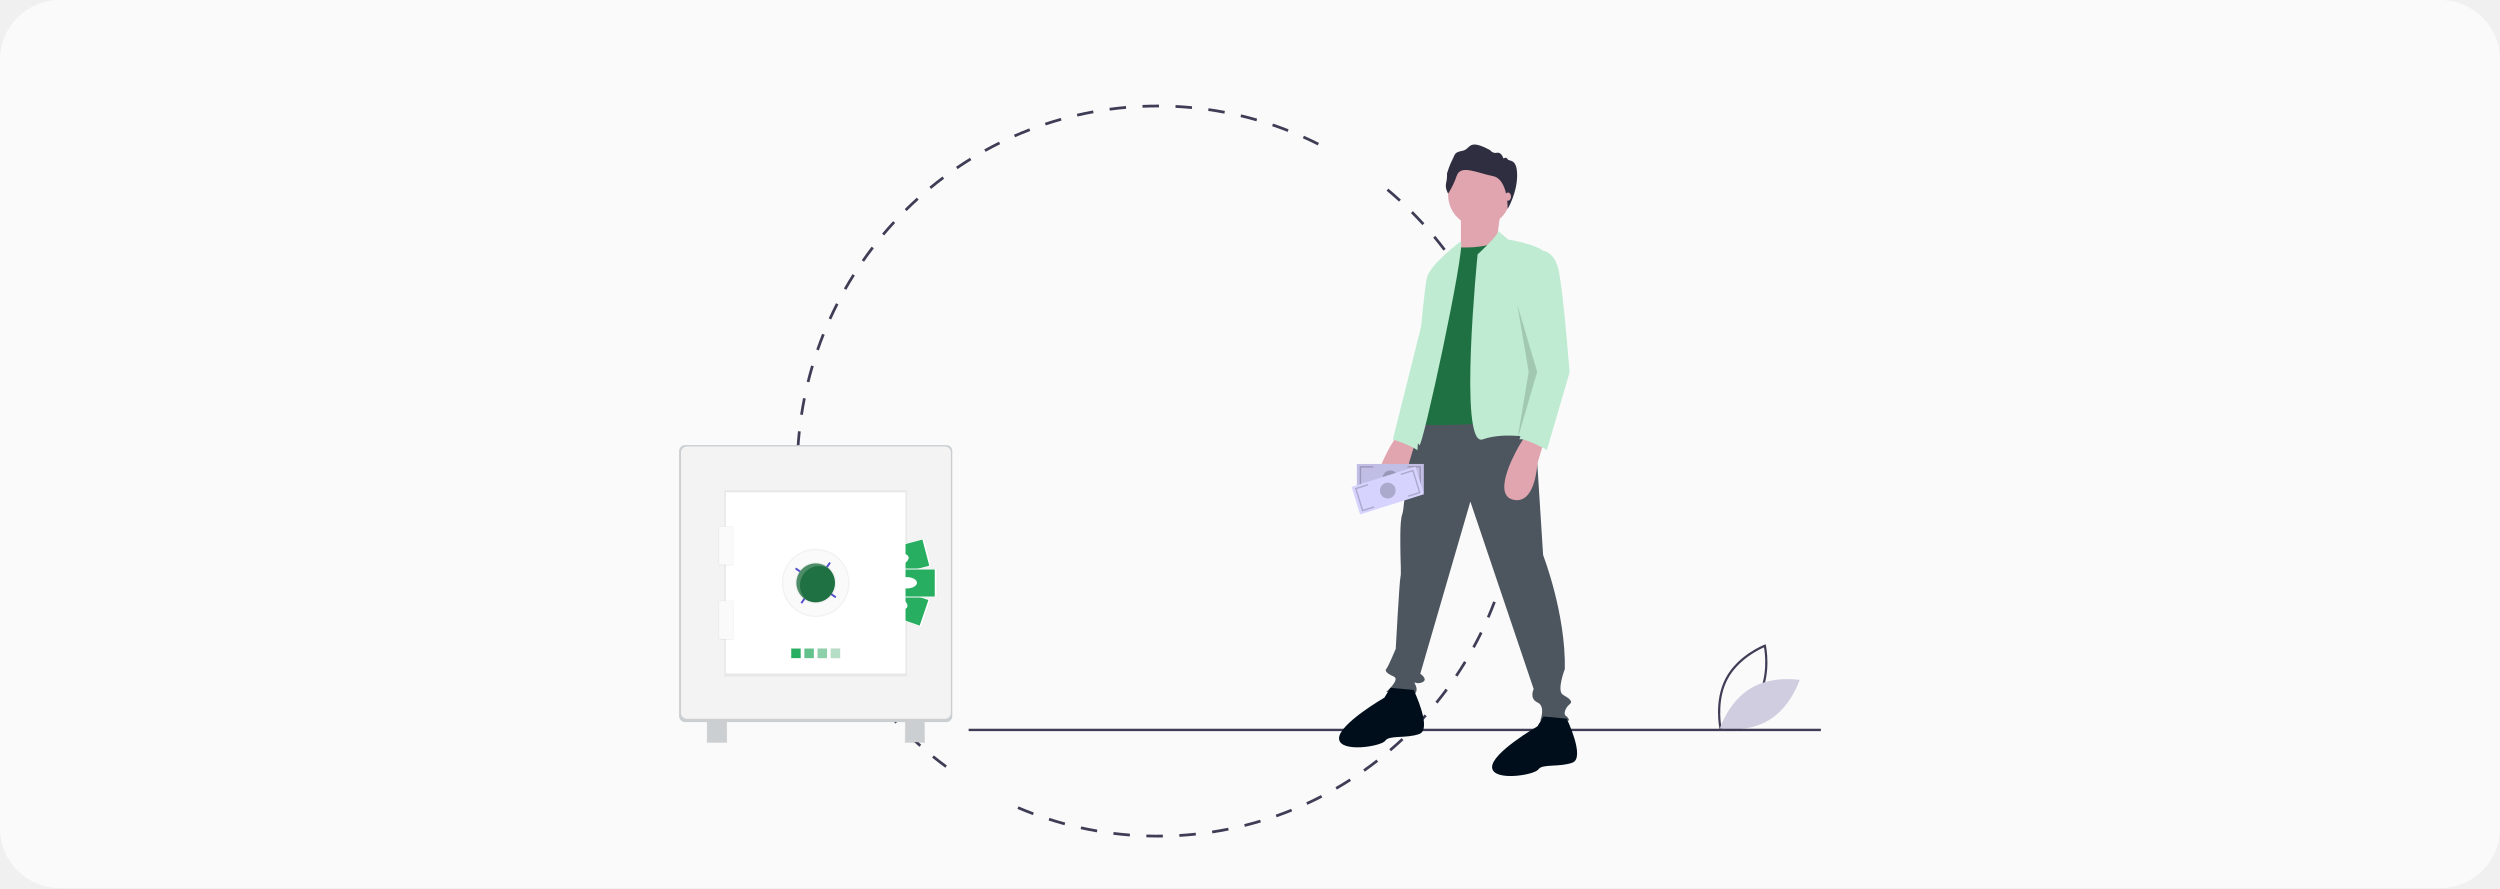
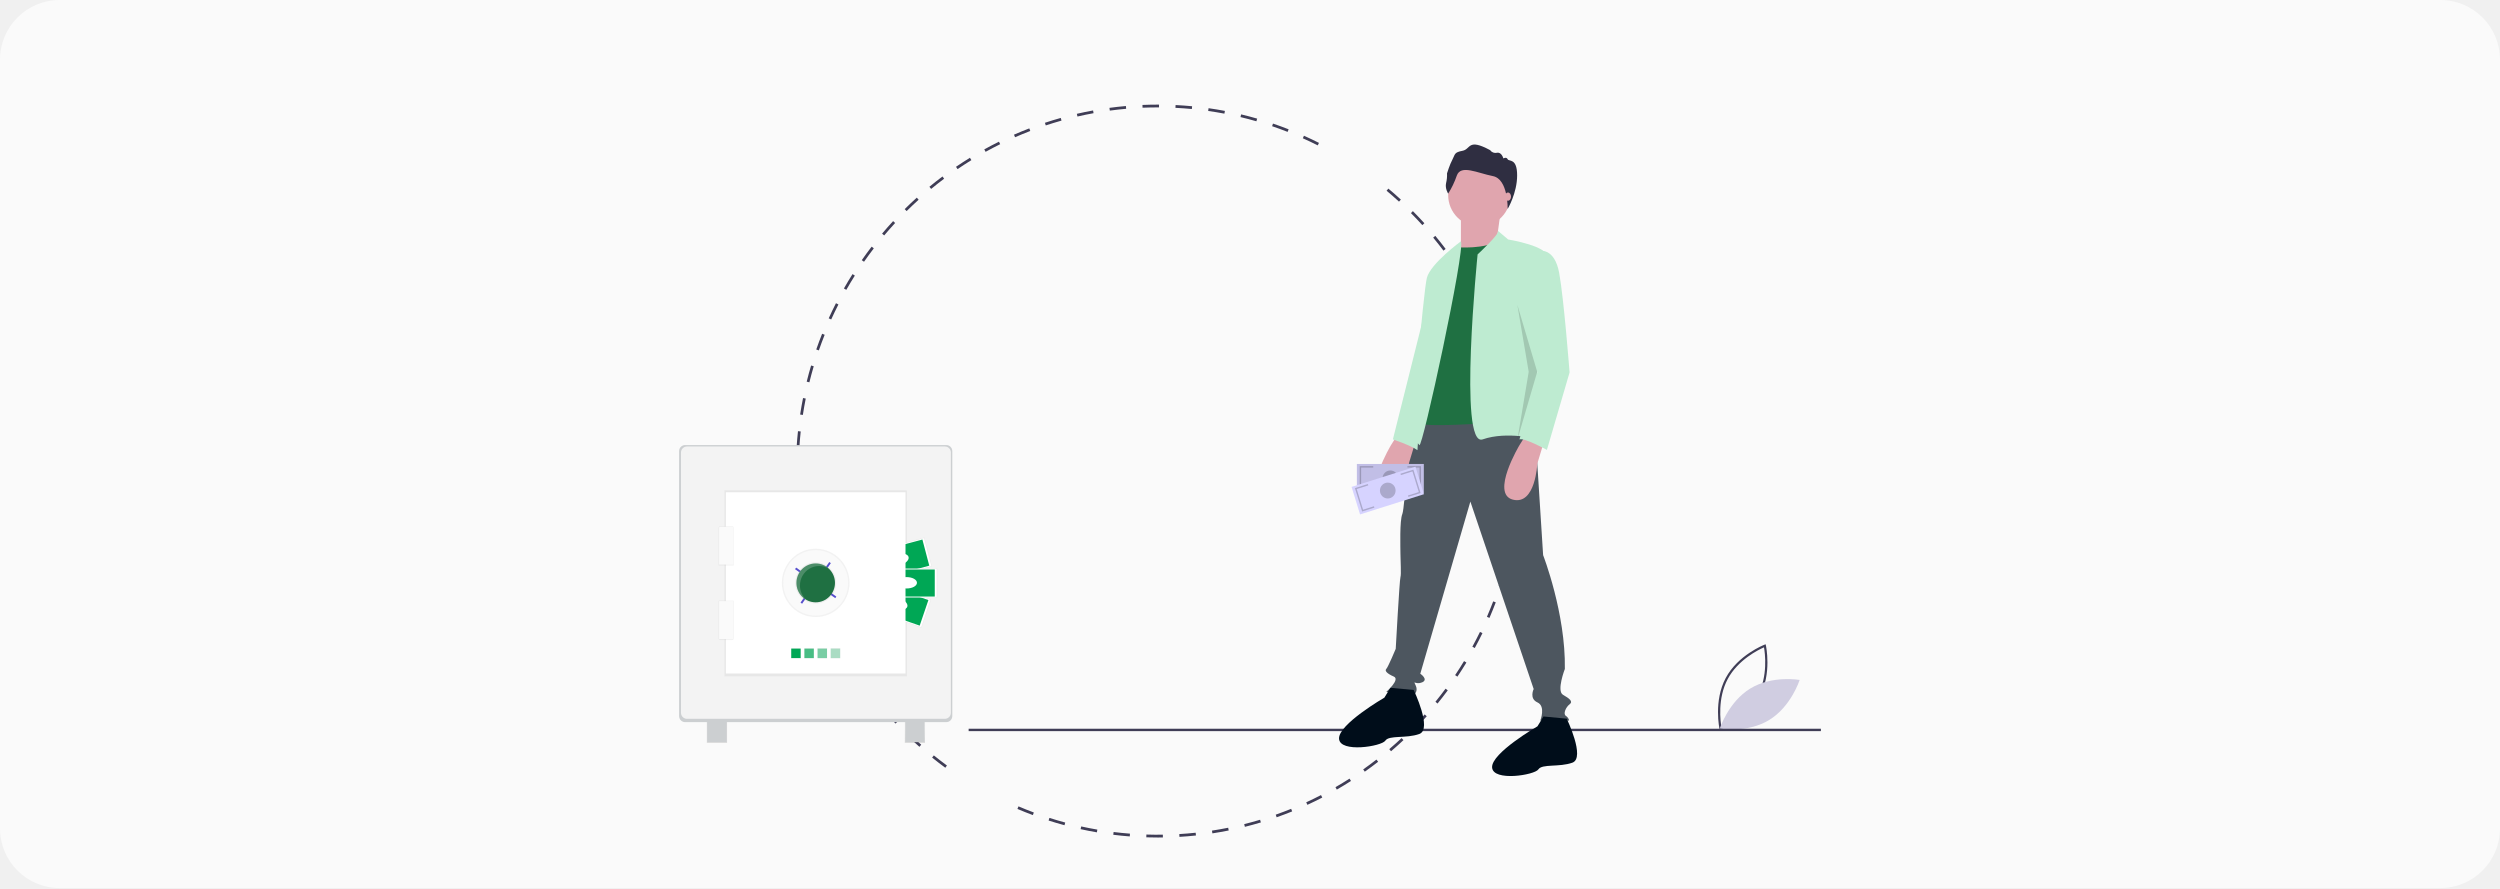
<svg xmlns="http://www.w3.org/2000/svg" width="335" height="119" viewBox="0 0 335 119" fill="none">
  <rect width="335" height="119" rx="8" fill="#FAFAFA" />
  <path d="M155.141 112.226C154.63 112.226 154.113 112.218 153.606 112.202L153.617 111.829C154.345 111.852 155.089 111.858 155.821 111.848L155.826 112.222C155.598 112.225 155.37 112.226 155.141 112.226ZM158.045 112.14L158.023 111.767C158.753 111.724 159.491 111.662 160.219 111.585L160.258 111.956C159.524 112.034 158.78 112.096 158.045 112.14ZM151.389 112.082C150.653 112.025 149.91 111.95 149.179 111.859L149.224 111.489C149.949 111.578 150.687 111.653 151.417 111.709L151.389 112.082ZM162.46 111.671L162.404 111.302C163.129 111.191 163.86 111.061 164.575 110.917L164.647 111.284C163.926 111.429 163.19 111.559 162.46 111.671ZM146.982 111.534C146.256 111.41 145.522 111.266 144.802 111.108L144.88 110.743C145.595 110.9 146.323 111.043 147.044 111.166L146.982 111.534ZM166.814 110.795L166.725 110.432C167.437 110.254 168.152 110.057 168.852 109.847L168.957 110.205C168.252 110.417 167.531 110.615 166.814 110.795ZM142.644 110.581C141.931 110.389 141.214 110.178 140.512 109.953L140.623 109.597C141.319 109.82 142.031 110.029 142.738 110.22L142.644 110.581ZM171.07 109.516L170.949 109.164C171.64 108.921 172.334 108.658 173.014 108.382L173.15 108.729C172.466 109.007 171.766 109.271 171.07 109.516ZM138.405 109.224C137.713 108.966 137.016 108.688 136.335 108.397L136.478 108.053C137.154 108.342 137.845 108.618 138.532 108.873L138.405 109.224ZM175.188 107.848L175.035 107.508C175.698 107.203 176.365 106.878 177.016 106.54L177.184 106.873C176.527 107.213 175.856 107.541 175.188 107.848ZM179.134 105.806L178.951 105.482C179.587 105.114 180.222 104.728 180.837 104.334L181.034 104.649C180.414 105.047 179.775 105.436 179.134 105.806ZM182.881 103.405L182.67 103.099C183.269 102.676 183.866 102.232 184.446 101.781L184.671 102.077C184.087 102.532 183.485 102.979 182.881 103.405ZM126.672 102.879C126.076 102.442 125.482 101.983 124.904 101.516L125.134 101.224C125.708 101.688 126.298 102.143 126.888 102.577L126.672 102.879ZM186.399 100.668L186.161 100.382C186.719 99.905 187.275 99.409 187.812 98.905L188.063 99.18C187.521 99.686 186.961 100.187 186.399 100.668ZM123.2 100.073C122.646 99.581 122.095 99.07 121.563 98.553L121.819 98.284C122.347 98.797 122.893 99.304 123.443 99.792L123.2 100.073ZM189.658 97.616L189.395 97.353C189.91 96.826 190.419 96.279 190.908 95.73L191.182 95.98C190.689 96.534 190.176 97.084 189.658 97.616ZM119.997 96.96C119.488 96.418 118.986 95.859 118.504 95.296L118.782 95.052C119.261 95.61 119.759 96.165 120.264 96.703L119.997 96.96ZM192.63 94.275L192.346 94.038C192.81 93.465 193.268 92.874 193.706 92.281L194.001 92.505C193.56 93.103 193.099 93.698 192.63 94.275ZM117.088 93.566C116.631 92.982 116.181 92.379 115.751 91.773L116.05 91.555C116.477 92.156 116.923 92.754 117.377 93.335L117.088 93.566ZM195.291 90.673L194.986 90.463C195.397 89.85 195.8 89.219 196.183 88.587L196.498 88.782C196.111 89.419 195.705 90.055 195.291 90.673ZM114.496 89.921C114.095 89.297 113.701 88.655 113.327 88.012L113.645 87.823C114.016 88.46 114.407 89.097 114.805 89.716L114.496 89.921ZM197.617 86.838L197.295 86.657C197.649 86.008 197.993 85.342 198.317 84.677L198.648 84.843C198.321 85.513 197.974 86.184 197.617 86.838H197.617ZM199.587 82.801L199.249 82.651C199.543 81.972 199.825 81.276 200.088 80.583L200.432 80.716C200.167 81.415 199.883 82.116 199.587 82.801H199.587ZM110.356 81.995C110.073 81.308 109.802 80.605 109.551 79.906L109.898 79.778C110.147 80.472 110.416 81.17 110.696 81.852L110.356 81.995ZM201.182 78.594L200.831 78.477C201.062 77.775 201.279 77.057 201.477 76.344L201.832 76.445C201.632 77.163 201.413 77.887 201.182 78.594ZM108.841 77.776C108.621 77.064 108.415 76.337 108.228 75.615L108.585 75.52C108.77 76.237 108.975 76.959 109.193 77.665L108.841 77.776ZM202.384 74.267L202.024 74.182C202.189 73.463 202.34 72.728 202.473 71.998L202.836 72.065C202.702 72.801 202.55 73.541 202.384 74.267ZM107.714 73.428C107.56 72.698 107.421 71.955 107.301 71.219L107.664 71.158C107.784 71.889 107.922 72.626 108.075 73.35L107.714 73.428ZM203.187 69.846L202.822 69.795C202.921 69.064 203.005 68.318 203.071 67.579L203.438 67.612C203.371 68.358 203.287 69.109 203.187 69.846ZM106.987 68.993C106.9 68.254 106.829 67.501 106.775 66.756L107.143 66.728C107.196 67.469 107.267 68.216 107.354 68.949L106.987 68.993ZM203.588 65.37L203.22 65.353C203.253 64.613 203.269 63.862 203.269 63.122H203.638C203.638 63.868 203.621 64.624 203.588 65.37ZM106.663 64.51C106.651 64.052 106.644 63.585 106.644 63.122C106.644 62.835 106.647 62.548 106.652 62.262L107.02 62.268C107.016 62.552 107.013 62.837 107.013 63.122C107.013 63.582 107.02 64.046 107.032 64.5L106.663 64.51ZM107.108 60.039L106.74 60.016C106.786 59.27 106.849 58.516 106.929 57.776L107.295 57.816C107.217 58.551 107.154 59.299 107.108 60.039H107.108ZM203.031 57.761C202.958 57.025 202.856 56.666 202.749 55.933L203.114 55.878C203.222 56.617 203.314 57.181 203.389 57.922L203.031 57.761ZM107.582 55.604L107.218 55.547C107.331 54.808 107.462 54.064 107.608 53.334L107.969 53.408C107.825 54.132 107.694 54.871 107.582 55.604H107.582ZM202.377 53.734C202.236 53.006 202.078 52.273 201.905 51.555L202.264 51.467C202.437 52.19 202.597 52.929 202.739 53.663L202.377 53.734ZM108.456 51.232L108.098 51.141C108.277 50.418 108.476 49.689 108.688 48.974L109.041 49.081C108.83 49.791 108.634 50.514 108.456 51.232ZM201.335 49.4C201.129 48.689 200.904 47.974 200.667 47.274L201.016 47.152C201.255 47.858 201.482 48.578 201.689 49.295L201.335 49.4ZM109.725 46.954L109.378 46.83C109.623 46.124 109.887 45.415 110.164 44.722L110.506 44.862C110.231 45.55 109.969 46.254 109.725 46.954ZM199.903 45.181C199.634 44.494 199.345 43.804 199.046 43.131L199.383 42.978C199.684 43.656 199.975 44.351 200.246 45.044L199.903 45.181ZM111.381 42.809L111.046 42.654C111.354 41.974 111.681 41.293 112.02 40.629L112.348 40.8C112.012 41.46 111.686 42.136 111.381 42.809ZM198.098 41.123C197.768 40.463 197.418 39.803 197.058 39.159L197.379 38.975C197.742 39.624 198.094 40.289 198.427 40.954L198.098 41.123ZM113.405 38.839L113.085 38.653C113.453 38.006 113.841 37.359 114.238 36.729L114.549 36.929C114.155 37.555 113.77 38.197 113.405 38.839ZM195.931 37.246C195.541 36.617 195.133 35.992 194.718 35.386L195.021 35.173C195.439 35.784 195.851 36.414 196.243 37.047L195.931 37.246ZM115.779 35.075L115.477 34.86C115.902 34.25 116.347 33.641 116.799 33.051L117.09 33.28C116.642 33.866 116.2 34.469 115.779 35.075ZM193.422 33.583C192.978 32.994 192.515 32.408 192.046 31.842L192.329 31.602C192.801 32.172 193.268 32.763 193.716 33.356L193.422 33.583ZM118.481 31.548L118.2 31.306C118.677 30.739 119.174 30.174 119.678 29.628L119.947 29.882C119.448 30.425 118.954 30.985 118.481 31.548ZM190.594 30.165C190.098 29.619 189.584 29.078 189.066 28.557L189.326 28.292C189.848 28.817 190.366 29.362 190.865 29.912L190.594 30.165ZM121.487 28.286L121.229 28.019C121.757 27.497 122.302 26.98 122.851 26.484L123.097 26.763C122.552 27.255 122.011 27.768 121.487 28.286V28.286ZM187.468 27.02C186.926 26.522 186.365 26.03 185.802 25.559L186.038 25.271C186.604 25.746 187.169 26.241 187.716 26.744L187.468 27.02ZM124.773 25.315L124.54 25.026C125.11 24.555 125.7 24.091 126.292 23.647L126.512 23.947C125.924 24.388 125.339 24.849 124.773 25.315H124.773ZM128.31 22.661L128.104 22.351C128.715 21.935 129.343 21.528 129.972 21.14L130.164 21.459C129.54 21.844 128.916 22.248 128.31 22.661H128.31ZM132.07 20.345L131.893 20.018C132.538 19.66 133.201 19.313 133.861 18.986L134.023 19.321C133.368 19.646 132.711 19.99 132.07 20.345ZM176.578 19.48C175.922 19.149 175.25 18.829 174.58 18.53L174.729 18.188C175.404 18.49 176.081 18.812 176.743 19.146L176.578 19.48ZM136.02 18.389L135.873 18.046C136.548 17.75 137.239 17.466 137.925 17.202L138.056 17.551C137.375 17.813 136.69 18.095 136.02 18.389ZM172.54 17.673C171.857 17.405 171.159 17.149 170.463 16.913L170.58 16.559C171.281 16.797 171.985 17.055 172.674 17.325L172.54 17.673ZM140.133 16.807L140.019 16.453C140.719 16.22 141.434 16.001 142.144 15.802L142.242 16.161C141.538 16.359 140.829 16.576 140.133 16.807H140.133ZM168.358 16.252C167.655 16.049 166.937 15.86 166.226 15.69L166.311 15.327C167.028 15.498 167.75 15.688 168.459 15.893L168.358 16.252ZM144.379 15.614L144.297 15.25C145.015 15.084 145.747 14.933 146.472 14.8L146.537 15.168C145.818 15.299 145.092 15.45 144.379 15.614ZM164.07 15.229C163.352 15.092 162.621 14.971 161.896 14.868L161.947 14.498C162.677 14.602 163.415 14.724 164.138 14.861L164.07 15.229ZM148.714 14.822L148.665 14.452C149.396 14.354 150.138 14.271 150.872 14.206L150.904 14.578C150.176 14.642 149.439 14.724 148.714 14.822ZM159.707 14.608C158.981 14.539 158.242 14.485 157.51 14.45L157.528 14.076C158.265 14.113 159.01 14.166 159.742 14.236L159.707 14.608ZM153.103 14.434L153.088 14.062C153.766 14.033 154.456 14.018 155.141 14.018L155.308 14.018L155.307 14.392L155.141 14.392C154.462 14.392 153.776 14.406 153.103 14.434Z" fill="#3F3D56" />
  <g clip-path="url(#clip0)">
    <path d="M123.953 96.321H121.243V99.554H123.953V96.321Z" fill="url(#paint0_linear)" />
    <path d="M121.306 99.436H123.89V96.321H121.306V99.436Z" fill="#CCCFD1" />
    <path d="M97.427 96.321H94.718V99.554H97.427V96.321Z" fill="url(#paint1_linear)" />
    <path d="M97.364 96.321H94.781V99.437H97.364V96.321Z" fill="#CCCFD1" />
    <path d="M126.805 59.638H91.802C91.359 59.638 91 60 91 60.447V95.957C91 96.404 91.359 96.766 91.802 96.766H126.805C127.248 96.766 127.607 96.404 127.607 95.957V60.447C127.607 60 127.248 59.638 126.805 59.638Z" fill="#CCCFD1" />
    <path d="M126.616 59.828H92.054C91.611 59.828 91.252 60.19 91.252 60.637V95.512C91.252 95.959 91.611 96.321 92.054 96.321H126.616C127.059 96.321 127.418 95.959 127.418 95.512V60.637C127.418 60.19 127.059 59.828 126.616 59.828Z" fill="#F3F3F3" />
    <path d="M121.527 65.709H97.08V90.631H121.527V65.709Z" fill="url(#paint2_linear)" />
    <path d="M123.867 72.029L116.011 74.132L117.029 78.003L124.885 75.9L123.867 72.029Z" fill="url(#paint3_linear)" />
    <path d="M123.822 72.107L116.088 74.177L117.073 77.926L124.808 75.855L123.822 72.107Z" fill="white" />
-     <path d="M123.601 72.297L116.374 74.232L117.295 77.735L124.522 75.8L123.601 72.297Z" fill="#27AE60" />
+     <path d="M123.601 72.297L116.374 74.232L117.295 77.735L124.522 75.8L123.601 72.297Z" fill="#00A755" />
    <path d="M120.603 75.731C121.343 75.533 121.856 75.043 121.749 74.635C121.641 74.228 120.955 74.059 120.215 74.257C119.475 74.455 118.962 74.945 119.069 75.353C119.176 75.76 119.863 75.929 120.603 75.731Z" fill="white" />
    <path d="M117.087 77.668L115.797 81.456L123.484 84.121L124.774 80.333L117.087 77.668Z" fill="url(#paint4_linear)" />
    <path d="M124.694 80.372L117.126 77.749L115.877 81.417L123.445 84.04L124.694 80.372Z" fill="white" />
-     <path d="M124.405 80.407L117.333 77.955L116.166 81.383L123.238 83.834L124.405 80.407Z" fill="#27AE60" />
+     <path d="M124.405 80.407L117.333 77.955L116.166 81.383L123.238 83.834L124.405 80.407Z" fill="#00A755" />
    <path d="M121.577 81.309C121.712 80.91 121.236 80.384 120.512 80.133C119.788 79.882 119.091 80.001 118.955 80.4C118.82 80.798 119.296 81.325 120.02 81.576C120.744 81.827 121.441 81.707 121.577 81.309Z" fill="white" />
    <path d="M125.582 76.122H117.455V80.127H125.582V76.122Z" fill="url(#paint5_linear)" />
    <path d="M125.52 76.186H117.518V80.064H125.52V76.186Z" fill="white" />
-     <path d="M125.258 76.313H117.78V79.937H125.258V76.313Z" fill="#27AE60" />
+     <path d="M125.258 76.313H117.78V79.937H125.258V76.313Z" fill="#00A755" />
    <path d="M121.487 78.856C122.253 78.856 122.873 78.514 122.873 78.093C122.873 77.671 122.253 77.33 121.487 77.33C120.722 77.33 120.101 77.671 120.101 78.093C120.101 78.514 120.722 78.856 121.487 78.856Z" fill="white" />
    <path d="M121.338 65.963H97.269V90.249H121.338V65.963Z" fill="white" />
    <path d="M109.304 82.683C111.809 82.683 113.84 80.633 113.84 78.105C113.84 75.577 111.809 73.528 109.304 73.528C106.798 73.528 104.767 75.577 104.767 78.105C104.767 80.633 106.798 82.683 109.304 82.683Z" fill="url(#paint6_linear)" />
    <path d="M109.304 82.492C111.705 82.492 113.651 80.528 113.651 78.106C113.651 75.683 111.705 73.719 109.304 73.719C106.902 73.719 104.956 75.683 104.956 78.106C104.956 80.528 106.902 82.492 109.304 82.492Z" fill="#FAFAFA" />
    <path d="M107.319 86.848H105.996V88.246H107.319V86.848Z" fill="url(#paint7_linear)" />
    <path d="M109.084 86.848H107.76V88.246H109.084V86.848Z" fill="url(#paint8_linear)" />
    <path d="M110.847 86.848H109.524V88.246H110.847V86.848Z" fill="url(#paint9_linear)" />
    <path d="M112.611 86.848H111.288V88.246H112.611V86.848Z" fill="url(#paint10_linear)" />
-     <path d="M107.287 86.912H106.027V88.183H107.287V86.912Z" fill="#27AE60" />
-     <path opacity="0.7" d="M109.052 86.912H107.791V88.183H109.052V86.912Z" fill="#27AE60" />
-     <path opacity="0.5" d="M110.816 86.912H109.556V88.183H110.816V86.912Z" fill="#27AE60" />
-     <path opacity="0.3" d="M112.58 86.912H111.32V88.183H112.58V86.912Z" fill="#27AE60" />
+     <path d="M107.287 86.912H106.027V88.183H107.287V86.912Z" fill="#00A755" />
+     <path opacity="0.7" d="M109.052 86.912H107.791V88.183H109.052V86.912Z" fill="#00A755" />
+     <path opacity="0.5" d="M110.816 86.912H109.556V88.183H110.816V86.912Z" fill="#00A755" />
+     <path opacity="0.3" d="M112.58 86.912H111.32V88.183H112.58V86.912Z" fill="#00A755" />
    <path d="M111.33 75.463L111.124 75.317L110.618 76.046L110.824 76.191L111.33 75.463Z" fill="#6C63FF" />
    <path d="M111.923 80.151L112.068 79.943L111.345 79.432L111.201 79.641L111.923 80.151Z" fill="#6C63FF" />
    <path d="M107.277 80.749L107.484 80.895L107.989 80.166L107.783 80.02L107.277 80.749Z" fill="#6C63FF" />
    <path d="M106.685 76.062L106.54 76.27L107.262 76.781L107.407 76.572L106.685 76.062Z" fill="#6C63FF" />
    <path opacity="0.2" d="M111.328 75.455L111.121 75.309L110.615 76.038L110.822 76.184L111.328 75.455Z" fill="black" />
    <path opacity="0.2" d="M111.921 80.143L112.066 79.935L111.343 79.425L111.199 79.633L111.921 80.143Z" fill="black" />
    <path opacity="0.2" d="M107.275 80.742L107.482 80.888L107.988 80.159L107.781 80.013L107.275 80.742Z" fill="black" />
    <path opacity="0.2" d="M106.683 76.054L106.538 76.263L107.26 76.773L107.405 76.565L106.683 76.054Z" fill="black" />
    <path d="M109.304 80.871C110.817 80.871 112.044 79.633 112.044 78.106C112.044 76.578 110.817 75.34 109.304 75.34C107.79 75.34 106.563 76.578 106.563 78.106C106.563 79.633 107.79 80.871 109.304 80.871Z" fill="url(#paint11_linear)" />
    <path d="M109.304 80.712C110.73 80.712 111.887 79.545 111.887 78.105C111.887 76.666 110.73 75.499 109.304 75.499C107.877 75.499 106.72 76.666 106.72 78.105C106.72 79.545 107.877 80.712 109.304 80.712Z" fill="#1F7042" />
    <path opacity="0.2" d="M107.193 78.455C107.192 77.998 107.311 77.549 107.537 77.152C107.763 76.756 108.088 76.427 108.48 76.198C108.872 75.968 109.316 75.847 109.769 75.846C110.222 75.845 110.668 75.964 111.061 76.191C110.797 75.935 110.483 75.739 110.138 75.615C109.793 75.49 109.427 75.442 109.062 75.471C108.697 75.501 108.343 75.609 108.022 75.787C107.702 75.965 107.423 76.21 107.203 76.505C106.984 76.801 106.829 77.14 106.749 77.5C106.669 77.86 106.666 78.234 106.74 78.595C106.814 78.957 106.963 79.298 107.177 79.597C107.392 79.896 107.667 80.146 107.984 80.33C107.734 80.087 107.535 79.796 107.399 79.474C107.263 79.152 107.193 78.805 107.193 78.455Z" fill="white" />
    <path d="M98.309 75.785H96.293V70.706C96.293 70.653 96.314 70.603 96.35 70.566C96.387 70.529 96.437 70.508 96.489 70.508H98.114C98.166 70.508 98.216 70.529 98.252 70.566C98.289 70.603 98.31 70.654 98.31 70.706L98.309 75.785Z" fill="url(#paint12_linear)" />
    <path d="M98.103 85.767H96.498C96.444 85.767 96.391 85.745 96.353 85.707C96.314 85.668 96.293 85.615 96.293 85.56V80.491H98.309V85.559C98.309 85.586 98.304 85.613 98.294 85.638C98.283 85.664 98.268 85.687 98.249 85.706C98.23 85.725 98.207 85.741 98.182 85.751C98.157 85.762 98.13 85.767 98.103 85.767Z" fill="url(#paint13_linear)" />
    <path d="M96.527 70.572H98.075C98.12 70.572 98.164 70.59 98.196 70.622C98.228 70.654 98.246 70.698 98.246 70.744V75.657H96.357V70.746C96.357 70.723 96.361 70.701 96.37 70.68C96.378 70.659 96.39 70.639 96.406 70.623C96.422 70.607 96.441 70.594 96.461 70.585C96.482 70.576 96.504 70.572 96.527 70.572Z" fill="#FAFAFA" />
    <path d="M96.355 80.554H98.244V85.582C98.244 85.597 98.238 85.612 98.228 85.623C98.217 85.634 98.202 85.64 98.187 85.64H96.413C96.398 85.64 96.383 85.634 96.373 85.623C96.362 85.612 96.356 85.597 96.356 85.582V80.554H96.355Z" fill="#FAFAFA" />
  </g>
  <g clip-path="url(#clip1)">
    <path d="M230.417 97.69C230.408 97.653 229.603 93.938 231.247 90.852C232.891 87.767 236.4 86.406 236.435 86.393L236.595 86.332L236.633 86.501C236.642 86.538 237.446 90.253 235.803 93.339C234.159 96.424 230.65 97.785 230.615 97.799L230.454 97.859L230.417 97.69ZM236.375 86.745C235.673 87.051 232.899 88.39 231.51 90.996C230.122 93.602 230.541 96.684 230.674 97.447C231.377 97.141 234.15 95.804 235.539 93.195C236.928 90.589 236.509 87.507 236.375 86.745Z" fill="#3F3D56" />
    <path d="M234.546 92.257C231.592 94.056 230.455 97.629 230.455 97.629C230.455 97.629 234.106 98.285 237.06 96.486C240.014 94.688 241.152 91.114 241.152 91.114C241.152 91.114 237.5 90.458 234.546 92.257Z" fill="#D0CDE1" />
    <path d="M244 97.654H74.105V97.97H244V97.654Z" fill="#3F3D56" />
    <path d="M205.512 54.521L206.778 74.386C206.778 74.386 209.817 82.204 209.69 89.638C209.69 89.638 208.551 92.585 209.437 93.098C210.323 93.611 210.83 93.995 210.323 94.38C209.817 94.764 209.437 95.661 209.817 95.918C210.197 96.174 210.323 96.558 210.197 96.558H206.398C206.398 96.558 207.158 94.636 206.019 94.123C204.879 93.611 205.512 92.329 205.512 92.329L197.029 67.209L190.319 90.278C190.319 90.278 191.458 91.047 190.572 91.432C189.686 91.816 189.306 91.047 189.686 91.816C190.066 92.585 189.559 92.97 189.559 93.098C189.559 93.226 185.761 92.713 185.761 92.713C185.761 92.713 187.66 91.047 186.774 90.663C185.888 90.278 185.508 89.894 185.761 89.638C186.014 89.381 187.027 86.946 187.027 86.946C187.027 86.946 187.534 77.718 187.66 77.334C187.787 76.95 187.66 75.155 187.66 74.258C187.66 73.361 187.534 69.772 187.913 68.875C188.293 67.978 188.673 56.956 190.699 55.674C192.725 54.393 205.512 54.521 205.512 54.521Z" fill="#4D565F" />
    <path d="M189.433 92.457C189.433 92.457 191.965 97.712 190.192 98.352C188.42 98.993 186.141 98.481 185.634 99.249C185.128 100.018 179.557 100.915 179.431 98.993C179.304 97.071 185.508 93.483 185.508 93.483L186.316 92.165L189.433 92.457Z" fill="#000D1A" />
    <path d="M209.943 96.302C209.943 96.302 212.476 101.556 210.703 102.197C208.931 102.838 206.652 102.325 206.145 103.094C205.639 103.863 200.068 104.76 199.941 102.838C199.815 100.916 206.019 97.327 206.019 97.327L206.827 96.01L209.943 96.302Z" fill="#000D1A" />
    <path d="M198.232 30.361C200.54 30.361 202.41 28.468 202.41 26.132C202.41 23.796 200.54 21.903 198.232 21.903C195.925 21.903 194.054 23.796 194.054 26.132C194.054 28.468 195.925 30.361 198.232 30.361Z" fill="#E0A5AE" />
    <path d="M201.081 28.375L200.574 32.091L196.776 35.039L195.763 33.629V28.759L201.081 28.375Z" fill="#E0A5AE" />
    <path d="M195.13 33.118C195.13 33.118 199.055 33.502 201.081 32.092L205.132 56.315C205.132 56.315 190.825 57.469 190.192 56.7V49.138L192.724 36.834L195.13 33.118Z" fill="#1F7042" />
    <path d="M200.732 30.934L202.094 32.092C202.094 32.092 207.665 32.989 207.285 34.527L205.765 52.727L206.272 58.878C206.272 58.878 201.967 57.725 198.675 58.878C195.383 60.032 197.999 34.091 197.999 34.091C197.999 34.091 201.017 31.314 200.732 30.934Z" fill="#BEEBD1" />
    <path d="M195.763 32.337C195.763 32.337 191.712 35.297 191.205 37.219C190.699 39.141 189.053 59.391 189.053 59.391C189.053 59.391 189.812 59.007 190.192 59.648C190.572 60.288 196.396 33.351 195.763 32.337Z" fill="#BEEBD1" />
    <path d="M194.056 25.948C194.056 25.948 193.604 25.261 193.778 24.521C193.881 24.102 193.923 23.668 193.899 23.236C193.899 23.236 194.265 22.039 194.63 21.37C194.995 20.7 194.821 20.419 195.97 20.207C197.118 19.996 196.648 18.482 199.675 20.119C199.777 20.264 199.919 20.374 200.083 20.437C200.247 20.5 200.426 20.512 200.597 20.471C201.223 20.348 201.449 21.229 201.449 21.229C201.449 21.229 201.867 20.982 202.024 21.334C202.18 21.686 203.296 21.123 203.296 23.5C203.296 25.877 202.026 28.001 202.026 28.001C202.026 28.001 202.119 24.002 200.049 23.597C197.979 23.192 195.752 22.012 195.213 23.527C194.922 24.377 194.533 25.189 194.056 25.948Z" fill="#2F2E41" />
    <path d="M202.071 26.899C202.297 26.899 202.48 26.652 202.48 26.348C202.48 26.043 202.297 25.796 202.071 25.796C201.846 25.796 201.663 26.043 201.663 26.348C201.663 26.652 201.846 26.899 202.071 26.899Z" fill="#E0A5AE" />
    <path d="M206.905 59.135L205.997 62.132C205.997 62.132 205.765 67.721 202.727 66.952C199.688 66.183 203.613 59.647 203.613 59.647L204.499 58.237L206.905 59.135Z" fill="#E0A5AE" />
    <path d="M189.686 59.135L188.778 62.132C188.778 62.132 188.546 67.721 185.508 66.952C182.469 66.183 186.394 59.647 186.394 59.647L187.28 58.237L189.686 59.135Z" fill="#E0A5AE" />
    <path d="M190.79 62.172H181.821V66.036H190.79V62.172Z" fill="#D6D3FF" />
    <path opacity="0.1" d="M190.79 62.172H181.821V66.036H190.79V62.172Z" fill="black" />
    <path opacity="0.2" d="M186.305 65.167C186.885 65.167 187.355 64.691 187.355 64.104C187.355 63.517 186.885 63.041 186.305 63.041C185.726 63.041 185.256 63.517 185.256 64.104C185.256 64.691 185.726 65.167 186.305 65.167Z" fill="black" />
    <path opacity="0.2" d="M183.92 65.746H182.202V62.462H184.015V62.655H182.393V65.553H183.92V65.746Z" fill="black" />
    <path opacity="0.2" d="M190.408 65.746H188.691V65.553H190.217V62.655H188.595V62.462H190.408V65.746Z" fill="black" />
    <path d="M189.672 62.536L181.111 65.243L182.248 68.932L190.81 66.225L189.672 62.536Z" fill="#D6D3FF" />
    <path opacity="0.2" d="M185.96 66.797C186.54 66.797 187.01 66.321 187.01 65.734C187.01 65.147 186.54 64.671 185.96 64.671C185.381 64.671 184.911 65.147 184.911 65.734C184.911 66.321 185.381 66.797 185.96 66.797Z" fill="black" />
    <path opacity="0.2" d="M184.167 68.022L182.527 68.54L181.56 65.405L183.291 64.858L183.348 65.042L181.799 65.532L182.653 68.298L184.11 67.837L184.167 68.022Z" fill="black" />
    <path opacity="0.2" d="M190.36 66.064L188.721 66.582L188.664 66.397L190.121 65.937L189.268 63.17L187.72 63.66L187.663 63.475L189.393 62.928L190.36 66.064Z" fill="black" />
    <path d="M206.272 33.63C206.272 33.63 208.298 33.118 208.931 36.578C209.564 40.038 210.323 49.907 210.323 49.907L207.285 60.288C207.285 60.288 204.246 58.622 203.613 58.879L206.004 49.866L203.993 40.679C203.993 40.679 205.765 33.63 206.272 33.63Z" fill="#BEEBD1" />
    <path opacity="0.15" d="M203.326 40.855L205.985 49.826L203.326 58.925L204.846 49.826L203.326 40.855Z" fill="black" />
    <path d="M191.205 40.679L186.647 58.879C186.647 58.879 189.051 59.682 189.938 60.323L191.205 40.679Z" fill="#BEEBD1" />
  </g>
  <defs>
    <linearGradient id="paint0_linear" x1="122.598" y1="99.554" x2="122.598" y2="96.321" gradientUnits="userSpaceOnUse">
      <stop stop-color="#808080" stop-opacity="0.25" />
      <stop offset="0.54" stop-color="#808080" stop-opacity="0.12" />
      <stop offset="1" stop-color="#808080" stop-opacity="0.1" />
    </linearGradient>
    <linearGradient id="paint1_linear" x1="349.333" y1="96.321" x2="349.333" y2="2274.1" gradientUnits="userSpaceOnUse">
      <stop stop-color="#808080" stop-opacity="0.25" />
      <stop offset="0.54" stop-color="#808080" stop-opacity="0.12" />
      <stop offset="1" stop-color="#808080" stop-opacity="0.1" />
    </linearGradient>
    <linearGradient id="paint2_linear" x1="8388.27" y1="14249.9" x2="8388.27" y2="2844.29" gradientUnits="userSpaceOnUse">
      <stop stop-color="#808080" stop-opacity="0.25" />
      <stop offset="0.54" stop-color="#808080" stop-opacity="0.12" />
      <stop offset="1" stop-color="#808080" stop-opacity="0.1" />
    </linearGradient>
    <linearGradient id="paint3_linear" x1="6890.48" y1="31.741" x2="6814.34" y2="-252.641" gradientUnits="userSpaceOnUse">
      <stop stop-color="#808080" stop-opacity="0.25" />
      <stop offset="0.54" stop-color="#808080" stop-opacity="0.12" />
      <stop offset="1" stop-color="#808080" stop-opacity="0.1" />
    </linearGradient>
    <linearGradient id="paint4_linear" x1="1723.48" y1="4996.12" x2="1920.85" y2="4426.77" gradientUnits="userSpaceOnUse">
      <stop stop-color="#808080" stop-opacity="0.25" />
      <stop offset="0.54" stop-color="#808080" stop-opacity="0.12" />
      <stop offset="1" stop-color="#808080" stop-opacity="0.1" />
    </linearGradient>
    <linearGradient id="paint5_linear" x1="4713.54" y1="1583.06" x2="4713.54" y2="1288.49" gradientUnits="userSpaceOnUse">
      <stop stop-color="#808080" stop-opacity="0.25" />
      <stop offset="0.54" stop-color="#808080" stop-opacity="0.12" />
      <stop offset="1" stop-color="#808080" stop-opacity="0.1" />
    </linearGradient>
    <linearGradient id="paint6_linear" x1="3181.98" y1="3947.89" x2="3181.98" y2="2408.8" gradientUnits="userSpaceOnUse">
      <stop stop-color="#808080" stop-opacity="0.25" />
      <stop offset="0.54" stop-color="#808080" stop-opacity="0.12" />
      <stop offset="1" stop-color="#808080" stop-opacity="0.1" />
    </linearGradient>
    <linearGradient id="paint7_linear" x1="489.907" y1="821.493" x2="489.907" y2="785.569" gradientUnits="userSpaceOnUse">
      <stop stop-color="#808080" stop-opacity="0.25" />
      <stop offset="0.54" stop-color="#808080" stop-opacity="0.12" />
      <stop offset="1" stop-color="#808080" stop-opacity="0.1" />
    </linearGradient>
    <linearGradient id="paint8_linear" x1="534.93" y1="821.493" x2="534.93" y2="785.569" gradientUnits="userSpaceOnUse">
      <stop stop-color="#808080" stop-opacity="0.25" />
      <stop offset="0.54" stop-color="#808080" stop-opacity="0.12" />
      <stop offset="1" stop-color="#808080" stop-opacity="0.1" />
    </linearGradient>
    <linearGradient id="paint9_linear" x1="579.953" y1="821.493" x2="579.953" y2="785.569" gradientUnits="userSpaceOnUse">
      <stop stop-color="#808080" stop-opacity="0.25" />
      <stop offset="0.54" stop-color="#808080" stop-opacity="0.12" />
      <stop offset="1" stop-color="#808080" stop-opacity="0.1" />
    </linearGradient>
    <linearGradient id="paint10_linear" x1="624.975" y1="821.493" x2="624.975" y2="785.569" gradientUnits="userSpaceOnUse">
      <stop stop-color="#808080" stop-opacity="0.25" />
      <stop offset="0.54" stop-color="#808080" stop-opacity="0.12" />
      <stop offset="1" stop-color="#808080" stop-opacity="0.1" />
    </linearGradient>
    <linearGradient id="paint11_linear" x1="1965.48" y1="2231.77" x2="1965.48" y2="1670.06" gradientUnits="userSpaceOnUse">
      <stop stop-color="#808080" stop-opacity="0.25" />
      <stop offset="0.54" stop-color="#808080" stop-opacity="0.12" />
      <stop offset="1" stop-color="#808080" stop-opacity="0.1" />
    </linearGradient>
    <linearGradient id="paint12_linear" x1="857.847" y1="2078.44" x2="857.847" y2="1567.15" gradientUnits="userSpaceOnUse">
      <stop stop-color="#808080" stop-opacity="0.25" />
      <stop offset="0.54" stop-color="#808080" stop-opacity="0.12" />
      <stop offset="1" stop-color="#808080" stop-opacity="0.1" />
    </linearGradient>
    <linearGradient id="paint13_linear" x1="857.644" y1="3055.56" x2="857.644" y2="2544.27" gradientUnits="userSpaceOnUse">
      <stop stop-color="#808080" stop-opacity="0.25" />
      <stop offset="0.54" stop-color="#808080" stop-opacity="0.12" />
      <stop offset="1" stop-color="#808080" stop-opacity="0.1" />
    </linearGradient>
    <clipPath id="clip0">
      <rect width="36.607" height="39.917" fill="white" transform="translate(91 59.6375)" />
    </clipPath>
    <clipPath id="clip1">
      <rect width="114.202" height="89.972" fill="white" transform="translate(129.798 14.0181)" />
    </clipPath>
  </defs>
</svg>
